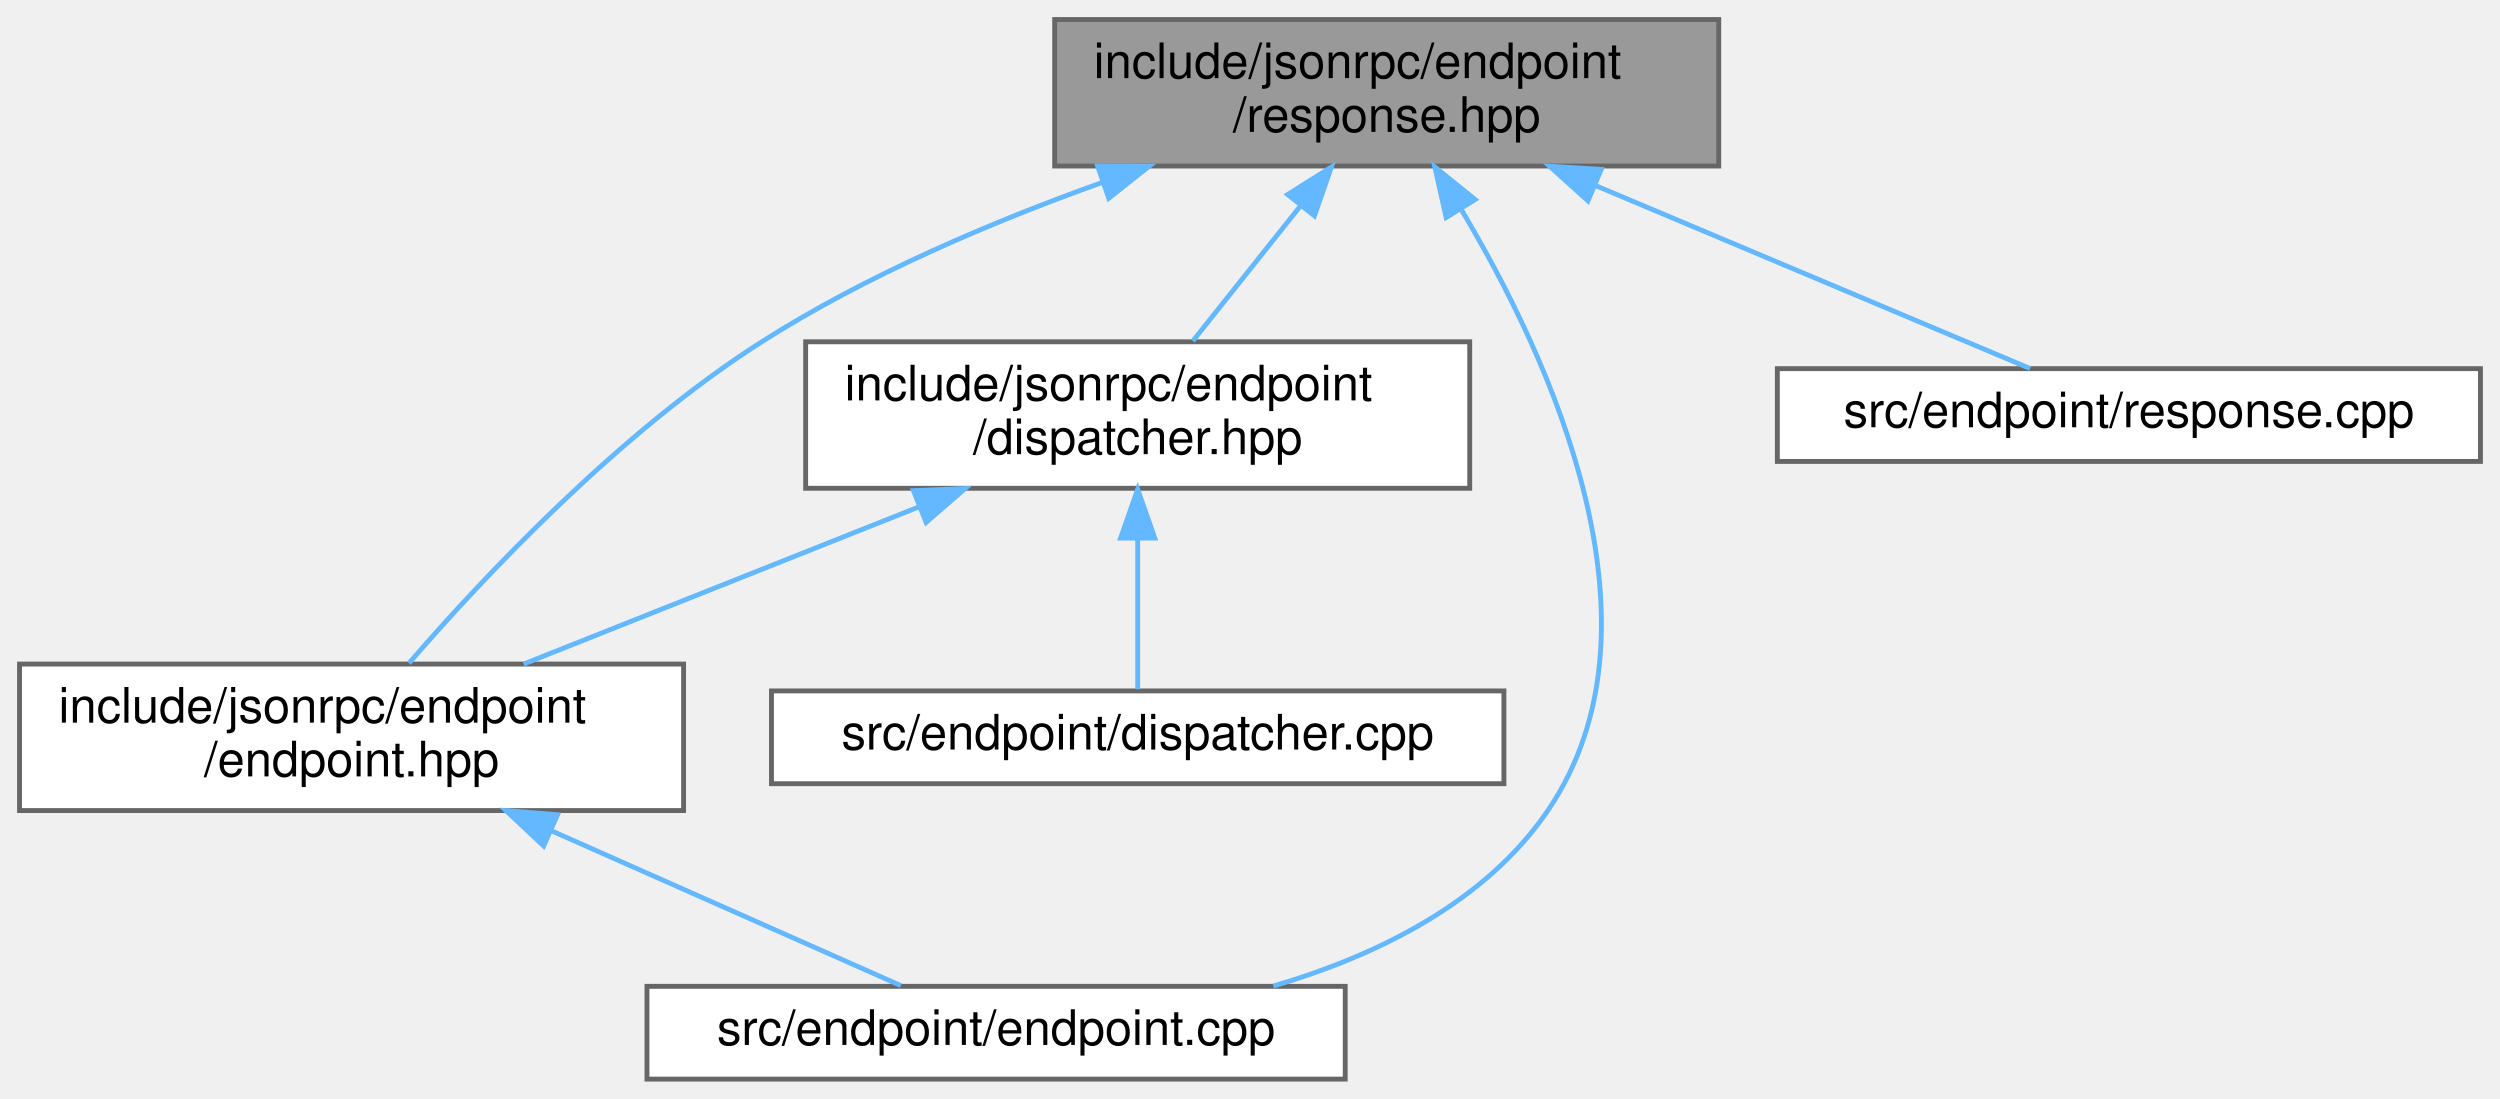
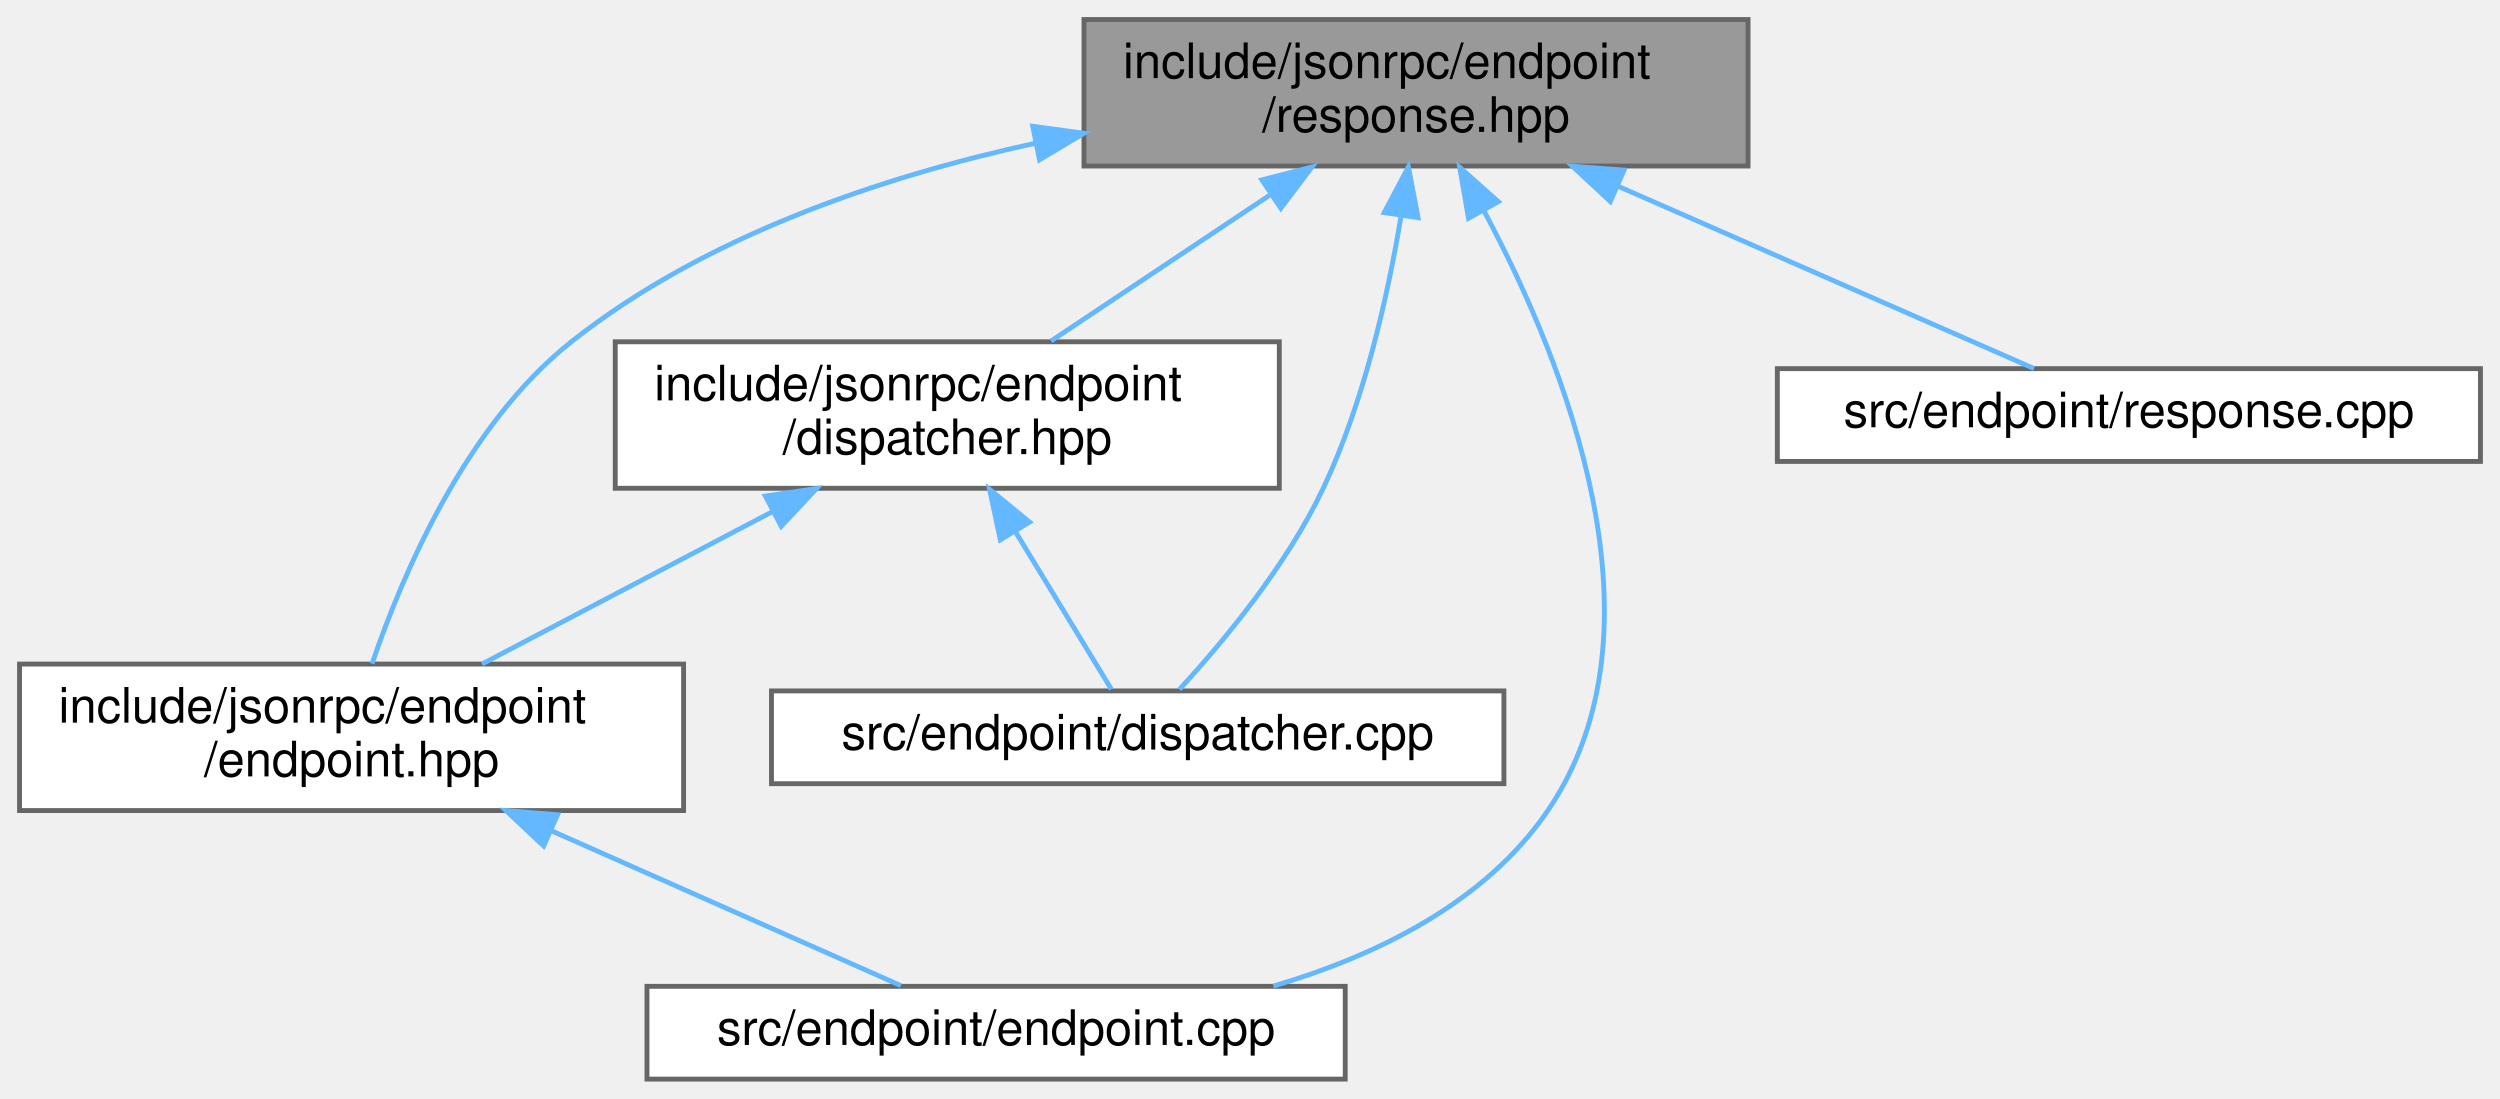
<svg xmlns="http://www.w3.org/2000/svg" xmlns:xlink="http://www.w3.org/1999/xlink" width="512pt" height="225pt" viewBox="0.00 0.00 512.00 225.00">
  <g id="graph0" class="graph" transform="scale(1 1) rotate(0) translate(4 221)">
    <g id="Node000001" class="node">
      <g id="a_Node000001">
        <a xlink:title=" ">
-           <polygon fill="#999999" stroke="#666666" points="348,-217 212,-217 212,-187 348,-187 348,-217" />
-           <text text-anchor="start" x="220" y="-205" font-family="Helvetica,sans-Serif" font-size="10.00">include/jsonrpc/endpoint</text>
-           <text text-anchor="middle" x="280" y="-194" font-family="Helvetica,sans-Serif" font-size="10.00">/response.hpp</text>
+           <polygon fill="#999999" stroke="#666666" points="354,-217 218,-217 218,-187 354,-187 354,-217" />
+           <text text-anchor="start" x="226" y="-205" font-family="Helvetica,sans-Serif" font-size="10.00">include/jsonrpc/endpoint</text>
+           <text text-anchor="middle" x="286" y="-194" font-family="Helvetica,sans-Serif" font-size="10.00">/response.hpp</text>
        </a>
      </g>
    </g>
    <g id="Node000002" class="node">
      <g id="a_Node000002">
        <a xlink:href="dispatcher_8hpp.html" target="_top" xlink:title=" ">
-           <polygon fill="white" stroke="#666666" points="297,-151 161,-151 161,-121 297,-121 297,-151" />
-           <text text-anchor="start" x="169" y="-139" font-family="Helvetica,sans-Serif" font-size="10.00">include/jsonrpc/endpoint</text>
-           <text text-anchor="middle" x="229" y="-128" font-family="Helvetica,sans-Serif" font-size="10.00">/dispatcher.hpp</text>
+           <polygon fill="white" stroke="#666666" points="258,-151 122,-151 122,-121 258,-121 258,-151" />
+           <text text-anchor="start" x="130" y="-139" font-family="Helvetica,sans-Serif" font-size="10.00">include/jsonrpc/endpoint</text>
+           <text text-anchor="middle" x="190" y="-128" font-family="Helvetica,sans-Serif" font-size="10.00">/dispatcher.hpp</text>
        </a>
      </g>
    </g>
    <g id="edge1_Node000001_Node000002" class="edge">
      <g id="a_edge1_Node000001_Node000002">
        <a xlink:title=" ">
-           <path fill="none" stroke="#63b8ff" d="M262.32,-178.81C255.01,-169.64 246.75,-159.28 240.29,-151.16" />
-           <polygon fill="#63b8ff" stroke="#63b8ff" points="259.71,-181.16 268.68,-186.8 265.19,-176.79 259.71,-181.16" />
+           <path fill="none" stroke="#63b8ff" d="M256.04,-181.03C241.51,-171.34 224.41,-159.94 211.25,-151.16" />
+           <polygon fill="#63b8ff" stroke="#63b8ff" points="254.43,-184.16 264.69,-186.8 258.32,-178.34 254.43,-184.16" />
        </a>
      </g>
    </g>
    <g id="Node000003" class="node">
      <g id="a_Node000003">
        <a xlink:href="endpoint_8hpp.html" target="_top" xlink:title=" ">
          <polygon fill="white" stroke="#666666" points="136,-85 0,-85 0,-55 136,-55 136,-85" />
          <text text-anchor="start" x="8" y="-73" font-family="Helvetica,sans-Serif" font-size="10.00">include/jsonrpc/endpoint</text>
          <text text-anchor="middle" x="68" y="-62" font-family="Helvetica,sans-Serif" font-size="10.00">/endpoint.hpp</text>
        </a>
      </g>
    </g>
    <g id="edge5_Node000001_Node000003" class="edge">
      <g id="a_edge5_Node000001_Node000003">
        <a xlink:title=" ">
-           <path fill="none" stroke="#63b8ff" d="M221.84,-183.67C199.1,-175.55 173.4,-164.62 152,-151 122.78,-132.4 94.9,-102.68 79.76,-85.18" />
-           <polygon fill="#63b8ff" stroke="#63b8ff" points="220.79,-187.01 231.38,-186.98 223.08,-180.4 220.79,-187.01" />
+           <path fill="none" stroke="#63b8ff" d="M208.17,-191.7C176.06,-184.71 140.1,-172.46 113,-151 91.26,-133.78 78.29,-103.01 72.2,-85.07" />
+           <polygon fill="#63b8ff" stroke="#63b8ff" points="207.5,-195.14 218,-193.71 208.9,-188.28 207.5,-195.14" />
        </a>
      </g>
    </g>
    <g id="Node000004" class="node">
      <g id="a_Node000004">
        <a xlink:href="endpoint_8cpp.html" target="_top" xlink:title=" ">
          <polygon fill="white" stroke="#666666" points="271.5,-19 128.5,-19 128.5,0 271.5,0 271.5,-19" />
          <text text-anchor="middle" x="200" y="-7" font-family="Helvetica,sans-Serif" font-size="10.00">src/endpoint/endpoint.cpp</text>
        </a>
      </g>
    </g>
-     <g id="edge6_Node000001_Node000004" class="edge">
-       <g id="a_edge6_Node000001_Node000004">
+     <g id="edge7_Node000001_Node000004" class="edge">
+       <g id="a_edge7_Node000001_Node000004">
        <a xlink:title=" ">
-           <path fill="none" stroke="#63b8ff" d="M295.25,-178.12C313.55,-147.52 338.72,-92.76 313,-55 300.18,-36.18 278.07,-25.32 256.78,-19.05" />
-           <polygon fill="#63b8ff" stroke="#63b8ff" points="292.17,-176.45 289.86,-186.79 298.11,-180.14 292.17,-176.45" />
+           <path fill="none" stroke="#63b8ff" d="M300.01,-177.63C316.44,-146.86 338.4,-92.3 313,-55 300.18,-36.18 278.07,-25.32 256.78,-19.05" />
+           <polygon fill="#63b8ff" stroke="#63b8ff" points="296.75,-176.29 294.94,-186.73 302.86,-179.7 296.75,-176.29" />
+         </a>
+       </g>
+     </g>
+     <g id="Node000005" class="node">
+       <g id="a_Node000005">
+         <a xlink:href="dispatcher_8cpp.html" target="_top" xlink:title=" ">
+           <polygon fill="white" stroke="#666666" points="304,-79.5 154,-79.5 154,-60.5 304,-60.5 304,-79.5" />
+           <text text-anchor="middle" x="229" y="-67.5" font-family="Helvetica,sans-Serif" font-size="10.00">src/endpoint/dispatcher.cpp</text>
+         </a>
+       </g>
+     </g>
+     <g id="edge6_Node000001_Node000005" class="edge">
+       <g id="a_edge6_Node000001_Node000005">
+         <a xlink:title=" ">
+           <path fill="none" stroke="#63b8ff" d="M282.89,-176.49C280.18,-160.19 275.33,-138.62 267,-121 259.45,-105.03 246.24,-89.25 237.55,-79.81" />
+           <polygon fill="#63b8ff" stroke="#63b8ff" points="279.49,-177.46 284.44,-186.83 286.42,-176.42 279.49,-177.46" />
        </a>
      </g>
    </g>
    <g id="Node000006" class="node">
      <g id="a_Node000006">
        <a xlink:href="response_8cpp.html" target="_top" xlink:title=" ">
          <polygon fill="white" stroke="#666666" points="504,-145.5 360,-145.5 360,-126.5 504,-126.5 504,-145.5" />
          <text text-anchor="middle" x="432" y="-133.5" font-family="Helvetica,sans-Serif" font-size="10.00">src/endpoint/response.cpp</text>
        </a>
      </g>
    </g>
-     <g id="edge7_Node000001_Node000006" class="edge">
-       <g id="a_edge7_Node000001_Node000006">
+     <g id="edge8_Node000001_Node000006" class="edge">
+       <g id="a_edge8_Node000001_Node000006">
        <a xlink:title=" ">
-           <path fill="none" stroke="#63b8ff" d="M322.89,-182.94C352.01,-170.68 389.19,-155.02 411.77,-145.52" />
-           <polygon fill="#63b8ff" stroke="#63b8ff" points="321.22,-179.85 313.36,-186.95 323.93,-186.3 321.22,-179.85" />
+           <path fill="none" stroke="#63b8ff" d="M327.56,-182.78C355.48,-170.54 390.98,-154.98 412.57,-145.52" />
+           <polygon fill="#63b8ff" stroke="#63b8ff" points="325.79,-179.73 318.04,-186.95 328.6,-186.15 325.79,-179.73" />
        </a>
      </g>
    </g>
    <g id="edge2_Node000002_Node000003" class="edge">
      <g id="a_edge2_Node000002_Node000003">
        <a xlink:title=" ">
-           <path fill="none" stroke="#63b8ff" d="M184.19,-117.19C158.63,-107.02 127.03,-94.47 103.25,-85.01" />
-           <polygon fill="#63b8ff" stroke="#63b8ff" points="183.08,-120.51 193.67,-120.95 185.67,-114.01 183.08,-120.51" />
-         </a>
-       </g>
-     </g>
-     <g id="Node000005" class="node">
-       <g id="a_Node000005">
-         <a xlink:href="dispatcher_8cpp.html" target="_top" xlink:title=" ">
-           <polygon fill="white" stroke="#666666" points="304,-79.5 154,-79.5 154,-60.5 304,-60.5 304,-79.5" />
-           <text text-anchor="middle" x="229" y="-67.5" font-family="Helvetica,sans-Serif" font-size="10.00">src/endpoint/dispatcher.cpp</text>
+           <path fill="none" stroke="#63b8ff" d="M154.24,-116.24C135.2,-106.25 112.18,-94.18 94.71,-85.01" />
+           <polygon fill="#63b8ff" stroke="#63b8ff" points="152.75,-119.41 163.23,-120.95 156,-113.21 152.75,-119.41" />
        </a>
      </g>
    </g>
    <g id="edge4_Node000002_Node000005" class="edge">
      <g id="a_edge4_Node000002_Node000005">
        <a xlink:title=" ">
-           <path fill="none" stroke="#63b8ff" d="M229,-110.6C229,-99.8 229,-87.78 229,-79.84" />
-           <polygon fill="#63b8ff" stroke="#63b8ff" points="225.5,-110.8 229,-120.8 232.5,-110.8 225.5,-110.8" />
+           <path fill="none" stroke="#63b8ff" d="M204.05,-111.95C210.83,-100.81 218.57,-88.11 223.61,-79.84" />
+           <polygon fill="#63b8ff" stroke="#63b8ff" points="200.87,-110.44 198.66,-120.8 206.85,-114.08 200.87,-110.44" />
        </a>
      </g>
    </g>
    <g id="edge3_Node000003_Node000004" class="edge">
      <g id="a_edge3_Node000003_Node000004">
        <a xlink:title=" ">
          <path fill="none" stroke="#63b8ff" d="M108.81,-50.91C132.68,-40.34 161.71,-27.47 180.51,-19.14" />
          <polygon fill="#63b8ff" stroke="#63b8ff" points="107.34,-47.74 99.62,-54.99 110.18,-54.14 107.34,-47.74" />
        </a>
      </g>
    </g>
  </g>
</svg>
